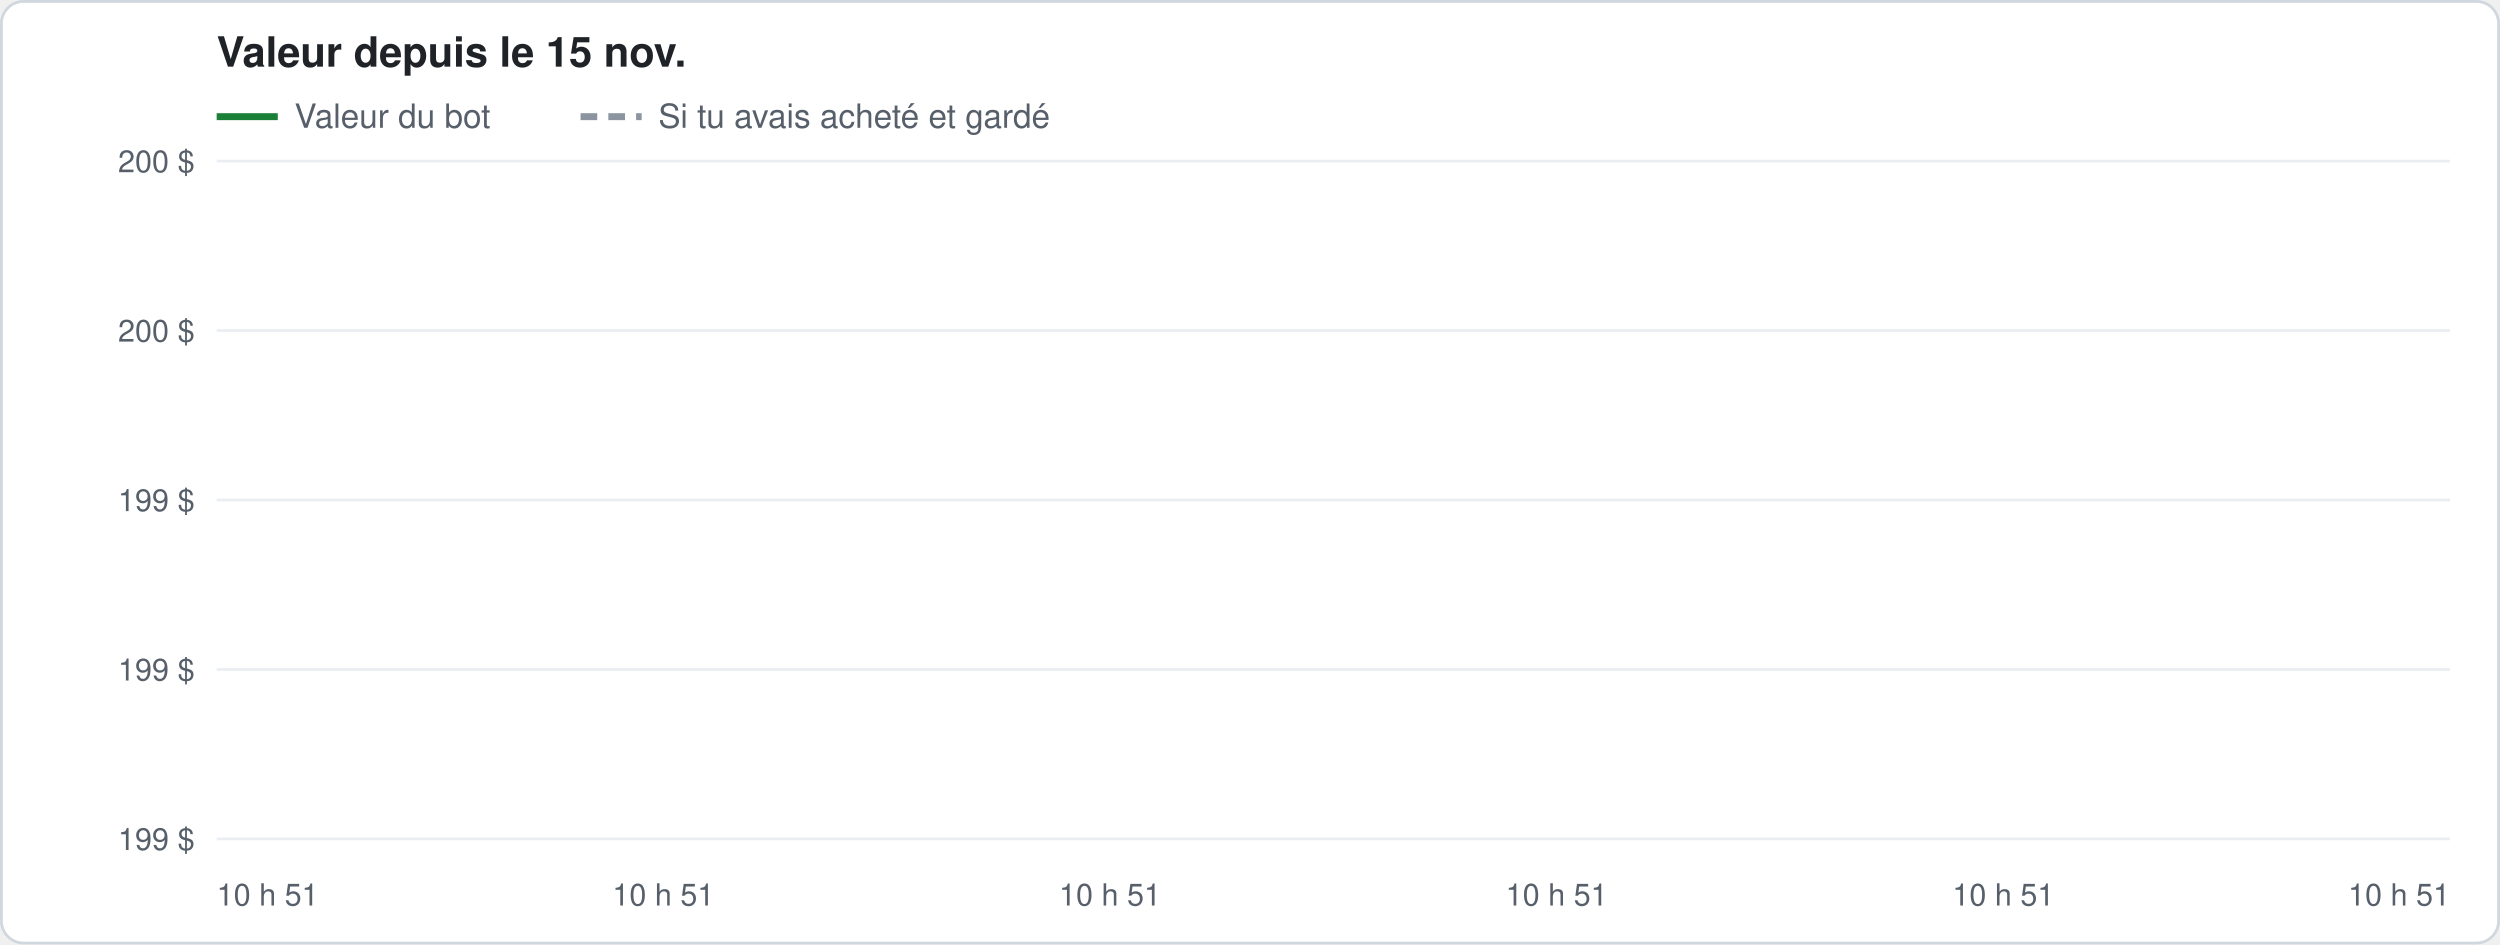
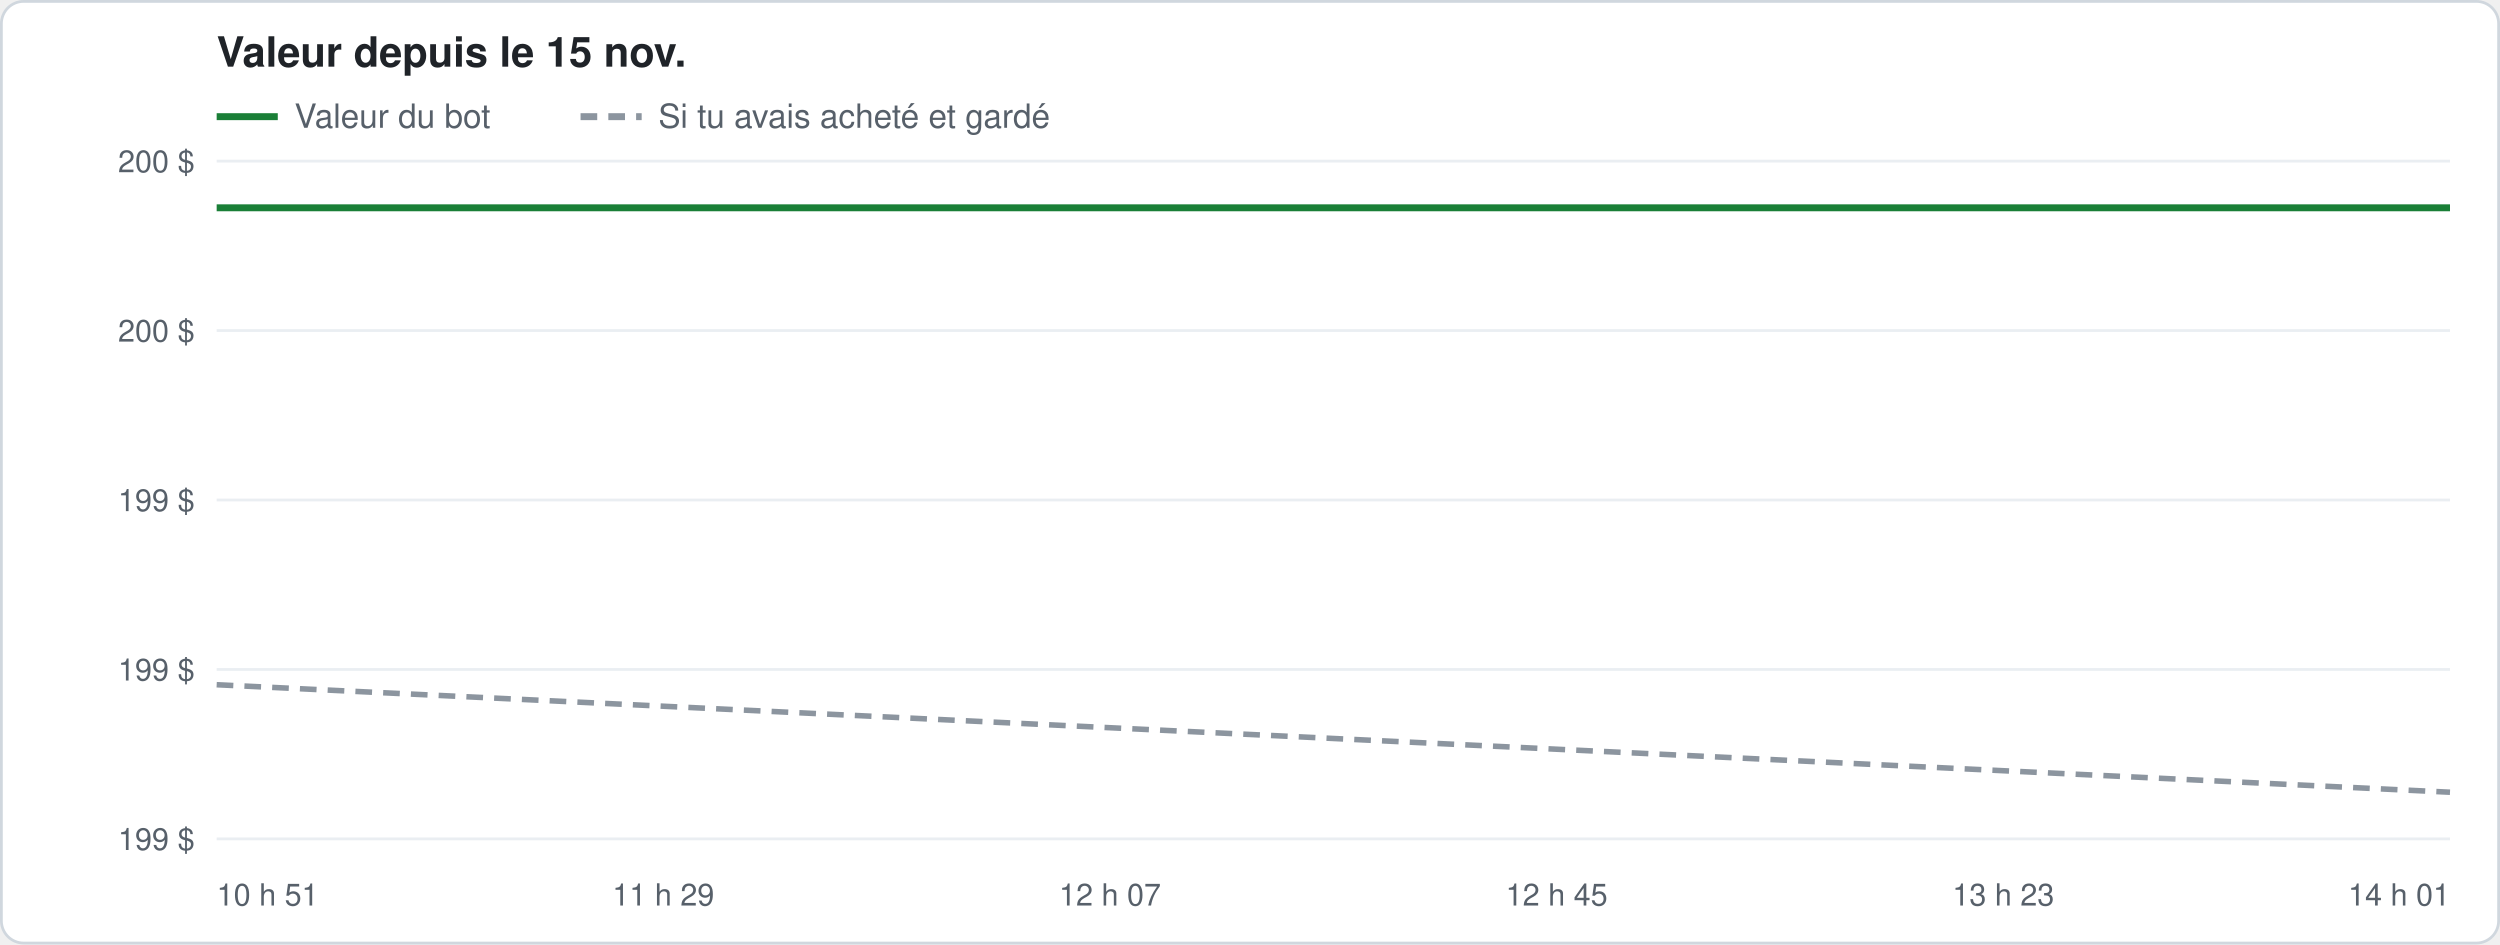
<svg xmlns="http://www.w3.org/2000/svg" width="900" height="340" viewBox="0 0 900 340" font-family="-apple-system, Segoe UI, Helvetica, Arial, sans-serif">
  <rect x="0.5" y="0.5" width="899" height="339" rx="8" fill="#ffffff" stroke="#d0d7de" />
  <text x="78" y="24" font-size="15" font-weight="600" fill="#1f2328">Valeur depuis le 15 nov.</text>
  <line x1="78" y1="42" x2="100" y2="42" stroke="#1a7f37" stroke-width="2.5" />
  <text x="106" y="46" font-size="12" fill="#57606a">Valeur du bot</text>
  <line x1="209" y1="42" x2="231" y2="42" stroke="#8c959f" stroke-width="2.5" stroke-dasharray="6 4" />
  <text x="237" y="46" font-size="12" fill="#57606a">Si tu avais acheté et gardé</text>
  <line x1="78" y1="302.0" x2="882" y2="302.0" stroke="#eaeef2" />
  <text x="70" y="306.0" font-size="11" fill="#57606a" text-anchor="end">199 $</text>
  <line x1="78" y1="241.0" x2="882" y2="241.0" stroke="#eaeef2" />
  <text x="70" y="245.0" font-size="11" fill="#57606a" text-anchor="end">199 $</text>
  <line x1="78" y1="180.0" x2="882" y2="180.0" stroke="#eaeef2" />
  <text x="70" y="184.0" font-size="11" fill="#57606a" text-anchor="end">199 $</text>
  <line x1="78" y1="119.0" x2="882" y2="119.0" stroke="#eaeef2" />
  <text x="70" y="123.0" font-size="11" fill="#57606a" text-anchor="end">200 $</text>
  <line x1="78" y1="58.0" x2="882" y2="58.0" stroke="#eaeef2" />
  <text x="70" y="62.0" font-size="11" fill="#57606a" text-anchor="end">200 $</text>
  <text x="78.0" y="326" font-size="11" fill="#57606a" text-anchor="start">10 h 51</text>
-   <text x="238.8" y="326" font-size="11" fill="#57606a" text-anchor="middle">10 h 51</text>
-   <text x="399.6" y="326" font-size="11" fill="#57606a" text-anchor="middle">10 h 51</text>
-   <text x="560.4" y="326" font-size="11" fill="#57606a" text-anchor="middle">10 h 51</text>
-   <text x="721.2" y="326" font-size="11" fill="#57606a" text-anchor="middle">10 h 51</text>
-   <text x="882.0" y="326" font-size="11" fill="#57606a" text-anchor="end">10 h 51</text>
+   <text x="238.8" y="326" font-size="11" fill="#57606a" text-anchor="middle">11 h 29</text>
+   <text x="399.6" y="326" font-size="11" fill="#57606a" text-anchor="middle">12 h 07</text>
+   <text x="560.4" y="326" font-size="11" fill="#57606a" text-anchor="middle">12 h 45</text>
+   <text x="721.2" y="326" font-size="11" fill="#57606a" text-anchor="middle">13 h 23</text>
+   <text x="882.0" y="326" font-size="11" fill="#57606a" text-anchor="end">14 h 01</text>
+   <polyline points="78.0,74.8 882.0,74.8" fill="none" stroke="#1a7f37" stroke-width="2.5" stroke-linejoin="round" />
+   <polyline points="78.0,246.5 882.0,285.2" fill="none" stroke="#8c959f" stroke-width="2" stroke-linejoin="round" stroke-dasharray="6 4" />
</svg>
